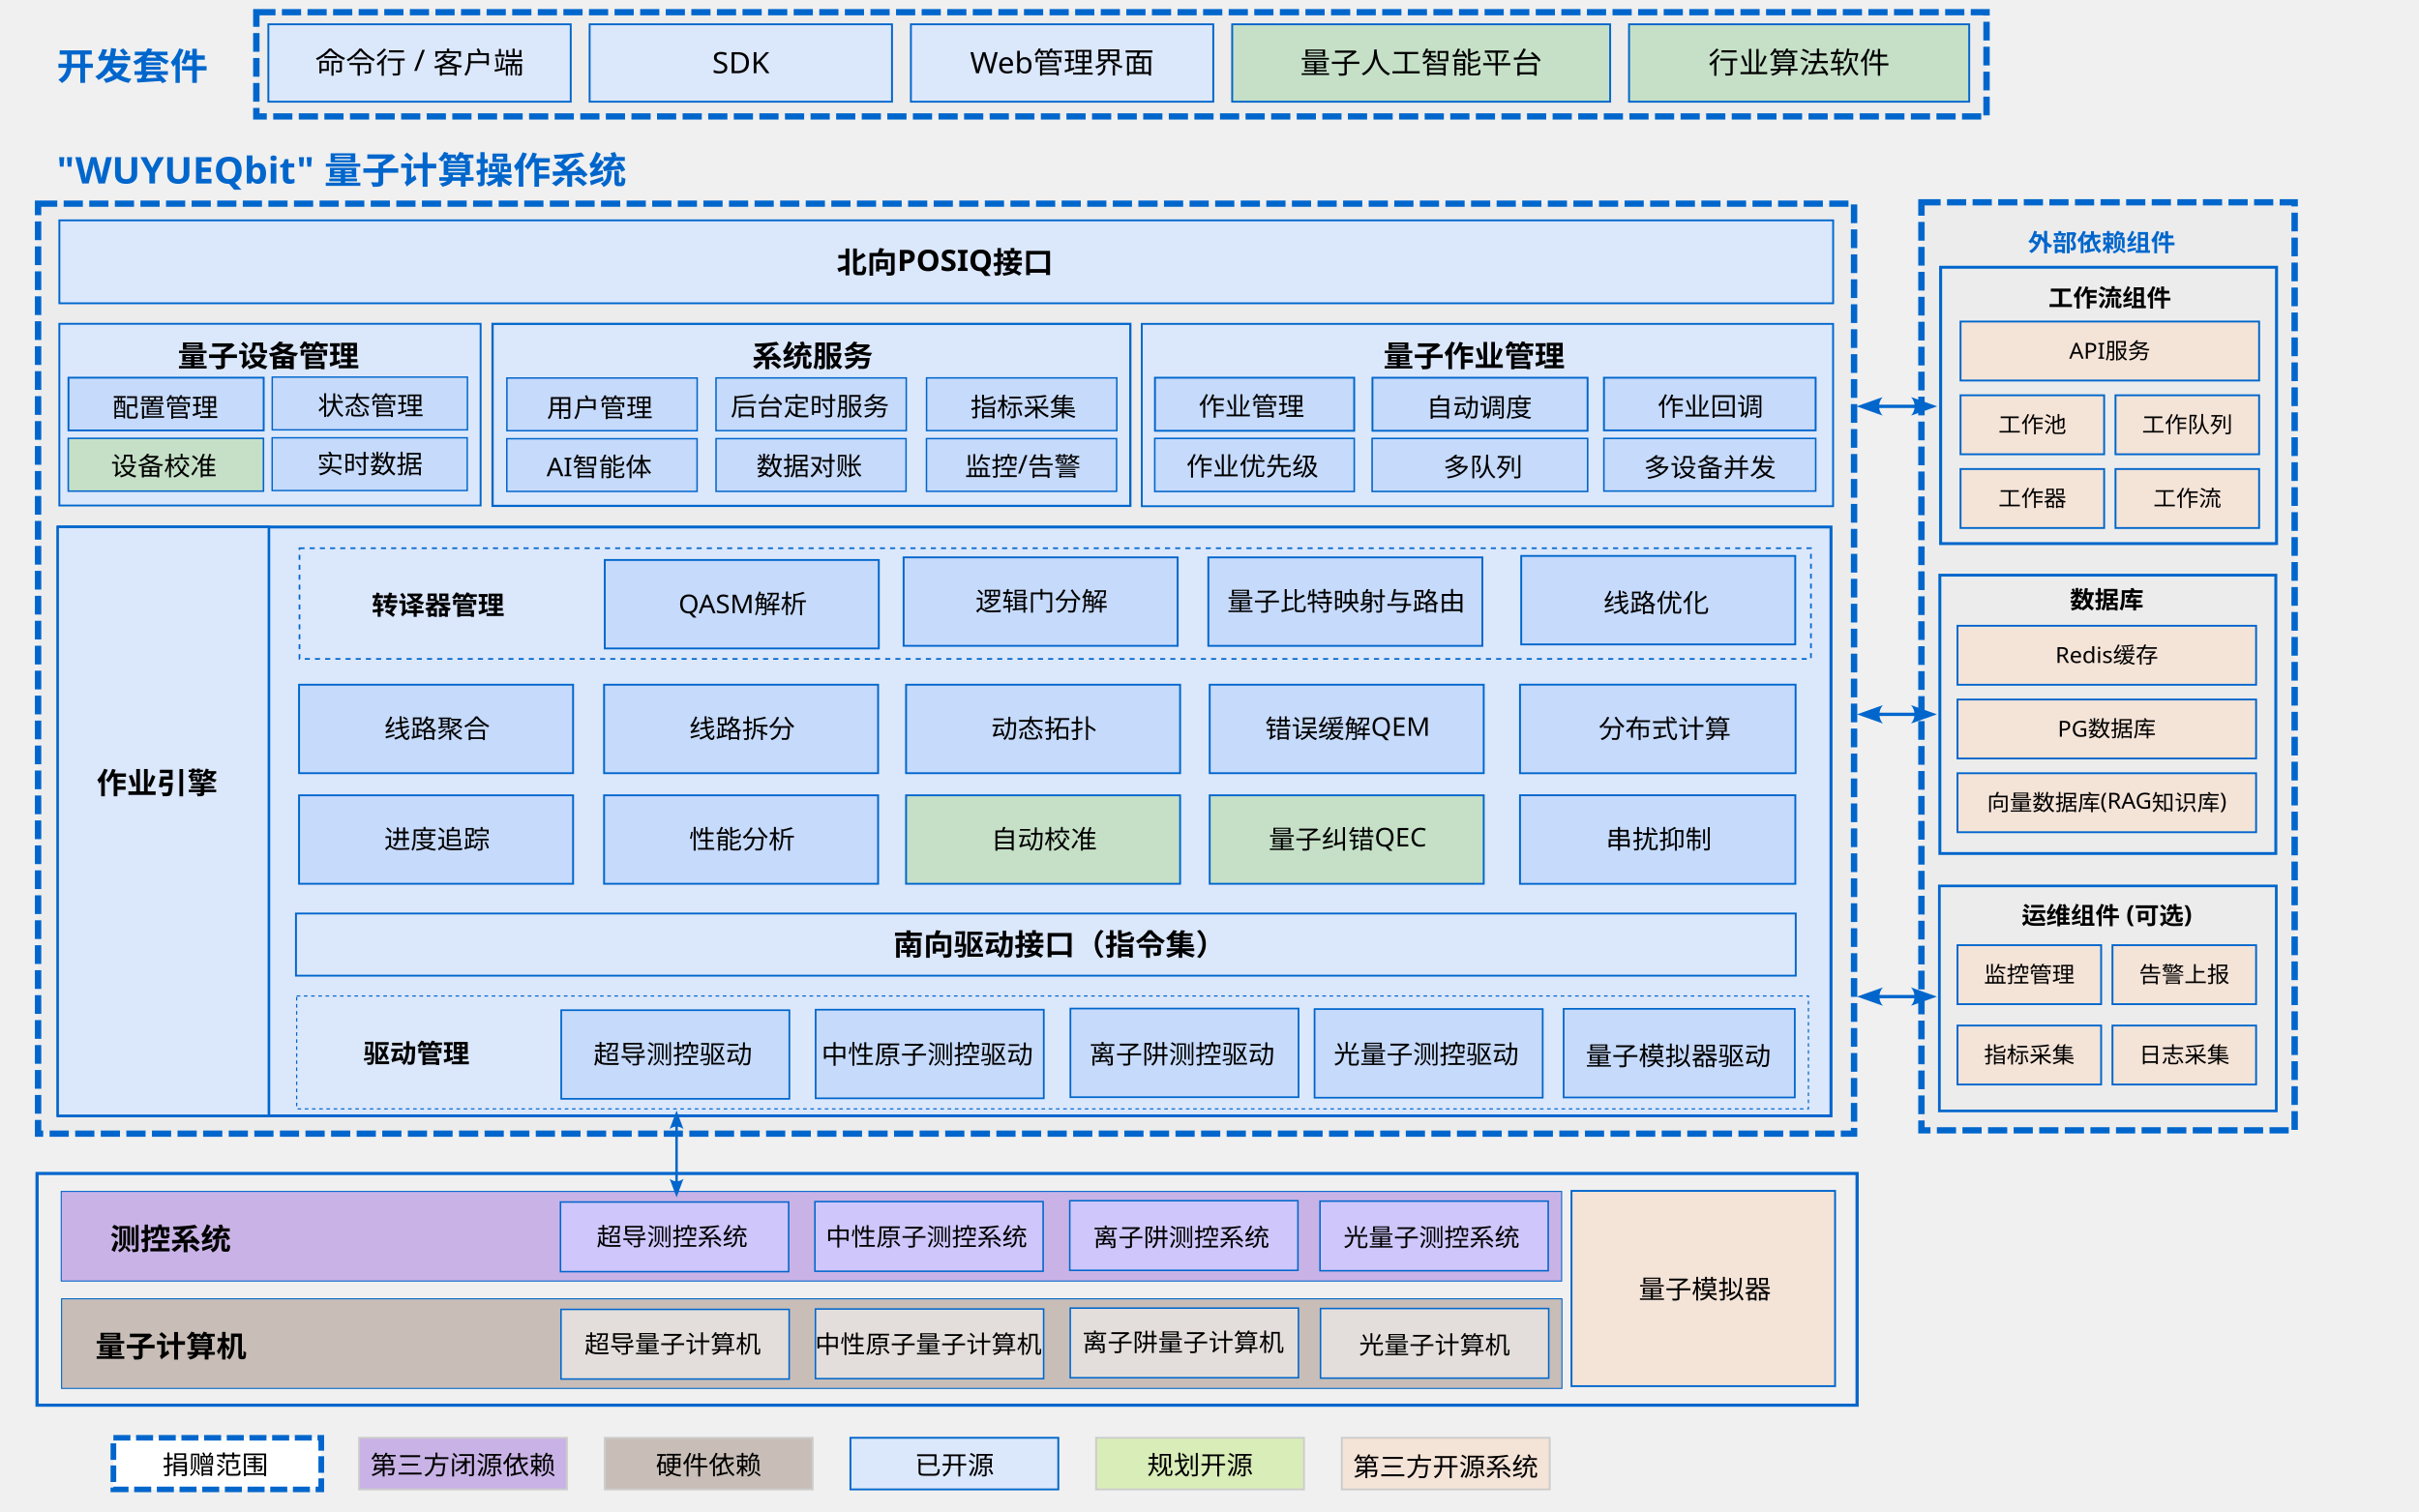
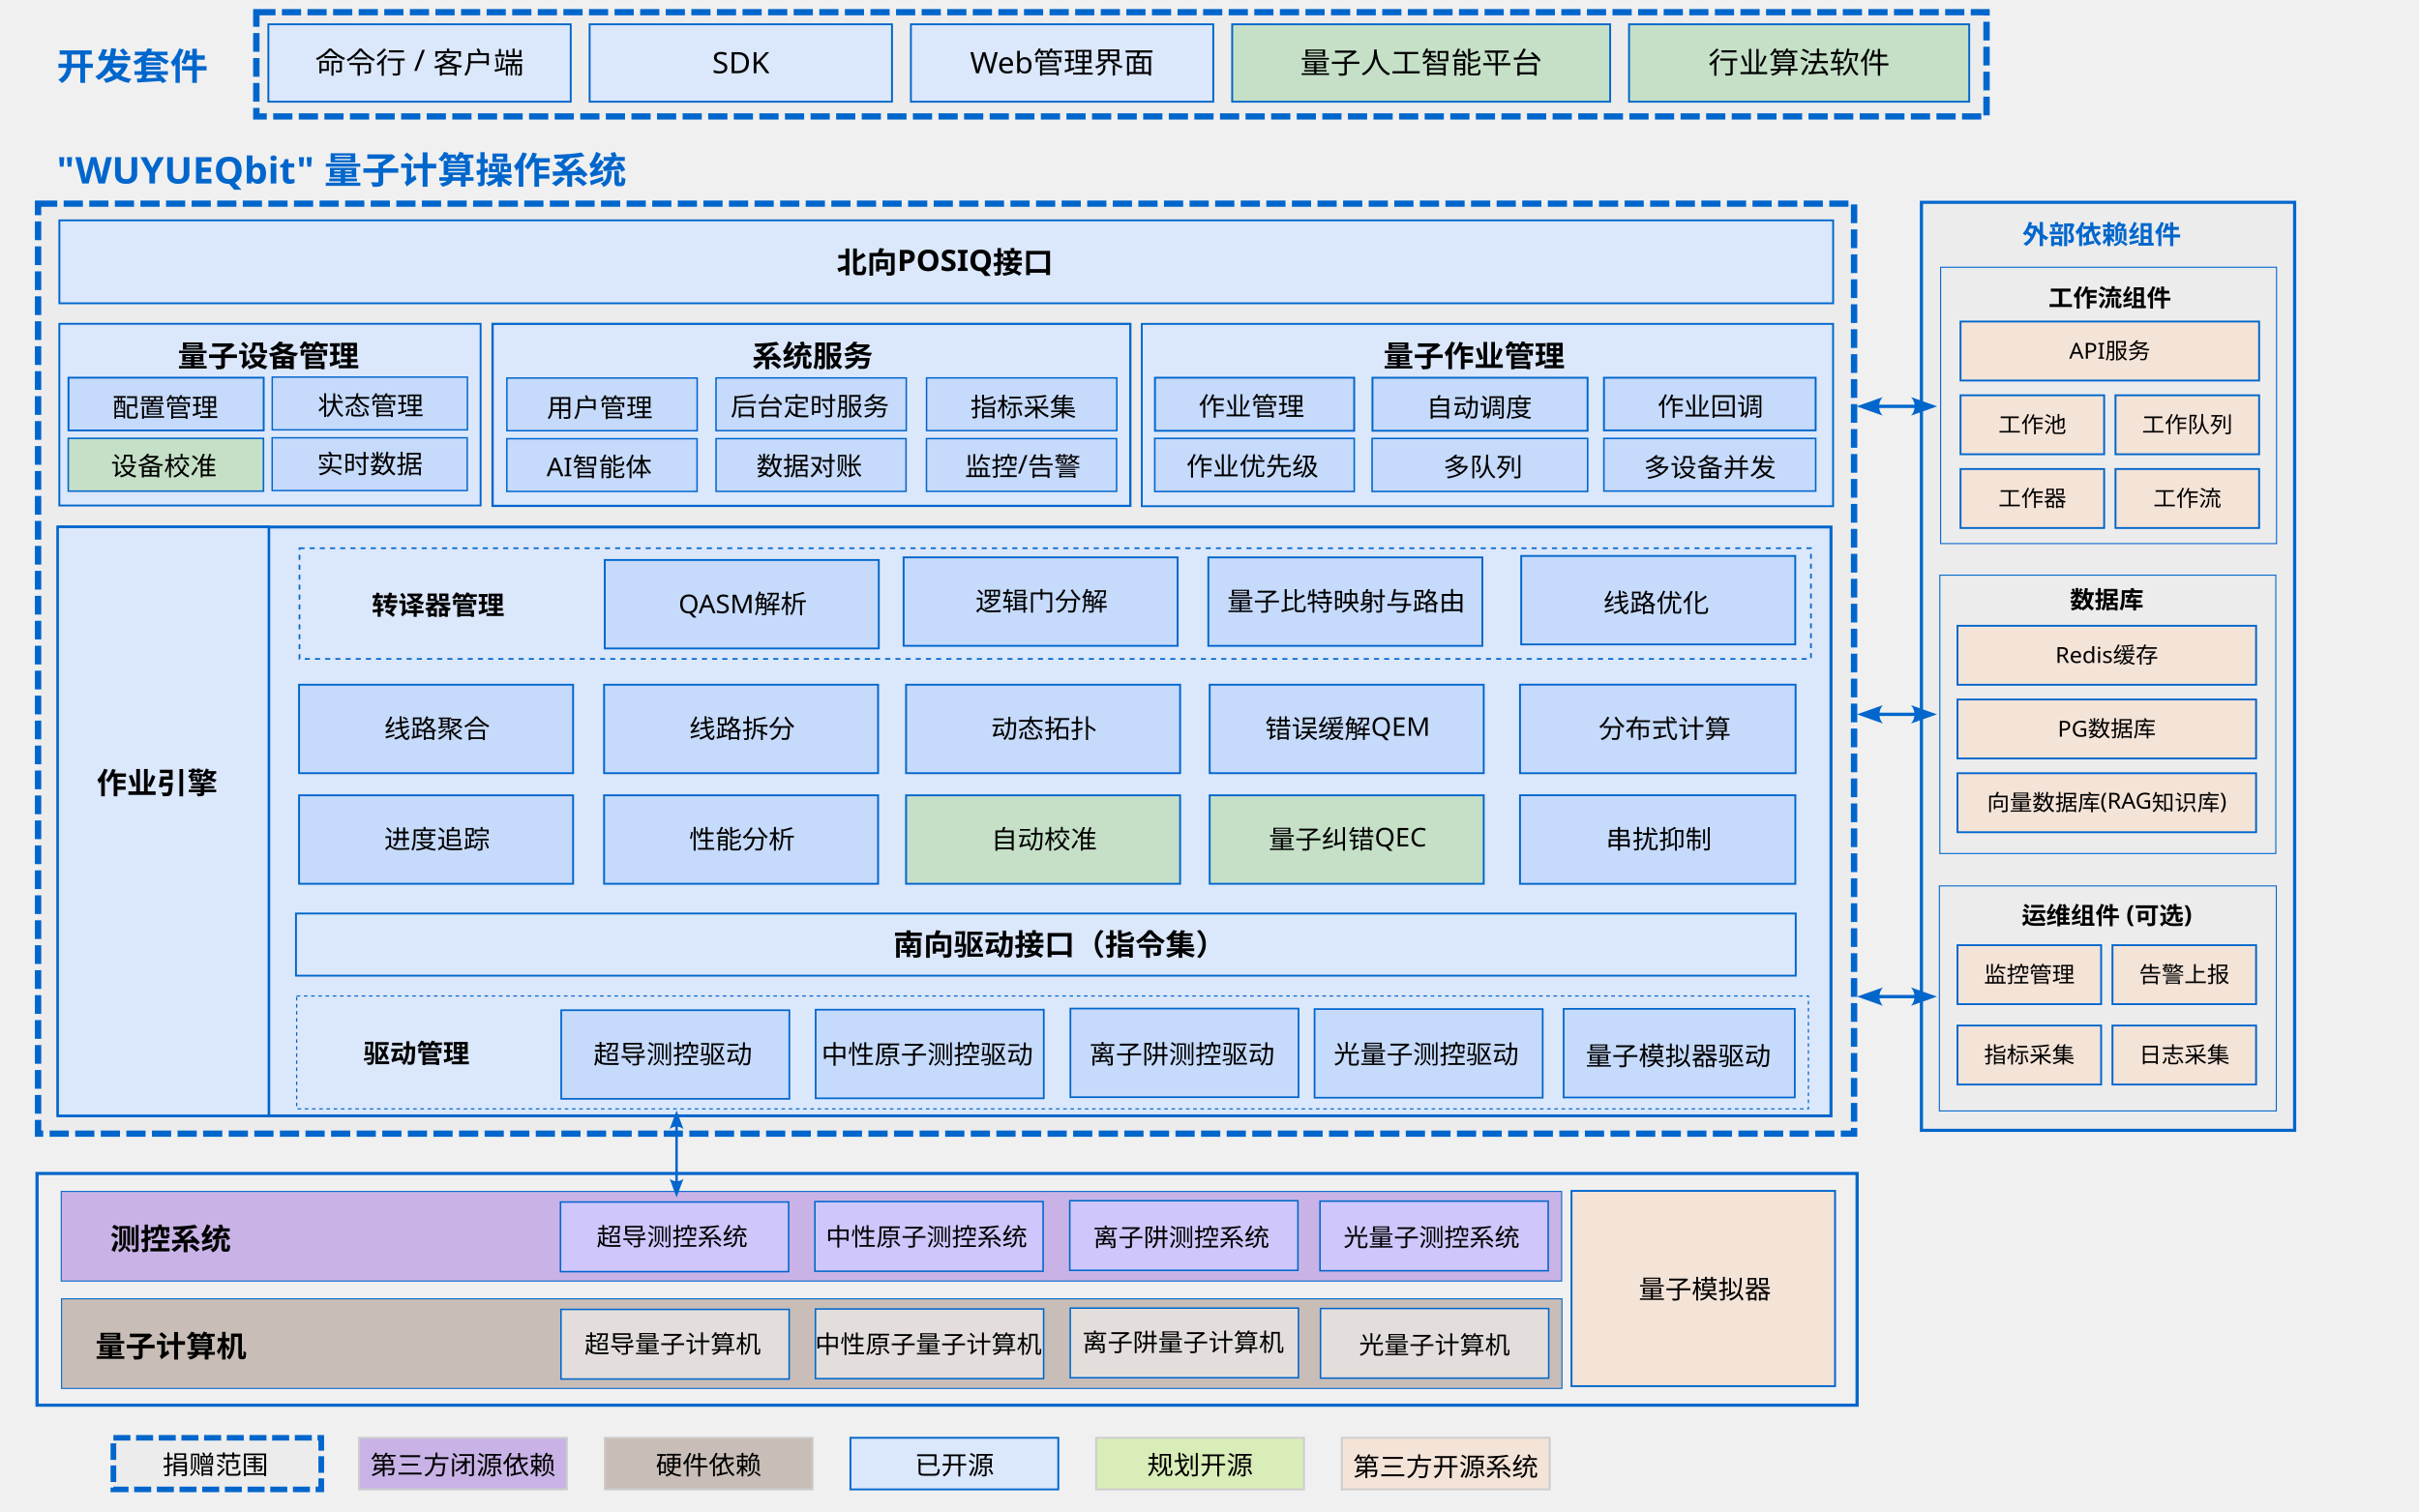
<svg xmlns="http://www.w3.org/2000/svg" xmlns:xlink="http://www.w3.org/1999/xlink" width="1600" height="1000" viewBox="0 0 1280 820" preserveAspectRatio="none" version="1.1" id="svg66">
  <defs id="defs1">
    <marker style="overflow:visible" id="marker11" refX="0" refY="0" orient="auto-start-reverse" markerWidth="1" markerHeight="1" viewBox="0 0 1 1" preserveAspectRatio="xMidYMid">
      <path transform="scale(0.7)" d="M -2,-4 9,0 -2,4 c 2,-2.33 2,-5.66 0,-8 z" style="fill:context-stroke;fill-rule:evenodd;stroke:none" id="path11" />
    </marker>
    <marker style="overflow:visible" id="marker10" refX="0" refY="0" orient="auto-start-reverse" markerWidth="1" markerHeight="1" viewBox="0 0 1 1" preserveAspectRatio="xMidYMid">
      <path transform="scale(0.7)" d="M -2,-4 9,0 -2,4 c 2,-2.33 2,-5.66 0,-8 z" style="fill:context-stroke;fill-rule:evenodd;stroke:none" id="path10" />
    </marker>
    <marker style="overflow:visible" id="RoundedArrow" refX="0" refY="0" orient="auto-start-reverse" markerWidth="1" markerHeight="1" viewBox="0 0 1 1" preserveAspectRatio="xMidYMid">
      <path transform="scale(0.7)" d="m -0.211,-4.106 6.422,3.211 a 1,1 90 0 1 0,1.789 L -0.211,4.106 A 1.236,1.236 31.717 0 1 -2,3 v -6 a 1.236,1.236 148.283 0 1 1.789,-1.106 z" style="fill:context-stroke;fill-rule:evenodd;stroke:none" id="path8" />
    </marker>
    <linearGradient id="swatch127">
      <stop style="stop-color:#ececec;stop-opacity:1;" offset="0" id="stop127" />
    </linearGradient>
    <linearGradient id="swatch109">
      <stop style="stop-color:#e3dedb;stop-opacity:1;" offset="0" id="stop110" />
    </linearGradient>
    <linearGradient id="swatch75">
      <stop style="stop-color:#2579f9;stop-opacity:1;" offset="0" id="stop75" />
    </linearGradient>
    <linearGradient id="swatch69">
      <stop style="stop-color:#2579f9;stop-opacity:1;" offset="0" id="stop69" />
    </linearGradient>
    <style id="style1">
/* 固定配色，所有方框强制填充背景色 */
.box        {stroke:#0066cc; stroke-width:1; fill:#ffffff;}
.box_green  {stroke:#0066cc; stroke-width:1; fill:#d9edb8;}
.box_purple {stroke:#0066cc; stroke-width:1; fill:#c9b3e6;}
.box_blue   {stroke:#0066cc; stroke-width:1; fill:#cce0f5;}
/* 全部字体统一改为 微软雅黑 */
.text       {font-family:"Microsoft YaHei",sans-serif; font-size:16px; text-anchor:middle; dominant-baseline:middle;}
.text_sm    {font-family:"Microsoft YaHei",sans-serif; font-size:14px; text-anchor:middle; dominant-baseline:middle;}
.text_title {font-family:"Microsoft YaHei",sans-serif; font-size:20px; font-weight:bold;}
</style>
    <meshgradient id="meshgradient90-5-6-db" gradientUnits="userSpaceOnUse" x="24.149" y="89.986" gradientTransform="matrix(0.1901497,0,0,3.3556,1019.083,10.09)">
      <meshrow id="meshrow-db">
        <meshpatch id="meshpatch-db">
          <stop path="c 313.333,0  626.667,0  940,0" style="stop-color:#ffffff;stop-opacity:1" id="stop-db-1" />
          <stop path="c -10.511,15.089  0,30  0,45" style="stop-color:#f9f9f9;stop-opacity:1" id="stop-db-2" />
          <stop path="c -313.333,0  -626.667,0  -940,0" style="stop-color:#ffffff;stop-opacity:1" id="stop-db-3" />
          <stop path="c 0,-15  0,-30  0,-45" style="stop-color:#f9f9f9;stop-opacity:1" id="stop-db-4" />
        </meshpatch>
      </meshrow>
    </meshgradient>
    <meshgradient id="meshgradient90-5-6" gradientUnits="userSpaceOnUse" x="24.149" y="89.986" gradientTransform="matrix(0.1901561,0,0,13.16509,1022.279,-1041.678)">
      <meshrow id="meshrow15">
        <meshpatch id="meshpatch15">
          <stop path="c 313.333,0  626.667,0  940,0" style="stop-color:#ffffff;stop-opacity:1" id="stop15" />
          <stop path="c -10.511,15.089  0,30  0,45" style="stop-color:#f9f9f9;stop-opacity:1" id="stop16" />
          <stop path="c -313.333,0  -626.667,0  -940,0" style="stop-color:#ffffff;stop-opacity:1" id="stop17" />
          <stop path="c 0,-15  0,-30  0,-45" style="stop-color:#f9f9f9;stop-opacity:1" id="stop18" />
        </meshpatch>
      </meshrow>
    </meshgradient>
    <meshgradient id="meshgradient90-5-6-8" gradientUnits="userSpaceOnUse" x="24.149" y="89.986" gradientTransform="matrix(1.02454,0,0,2.793307,-5.128452,385.2542)">
      <meshrow id="meshrow90-2-4-7">
        <meshpatch id="meshpatch90-0-3-1">
          <stop path="c 313.333,0  626.667,0  940,0" style="stop-color:#ffffff;stop-opacity:1" id="stop90-4-6-8" />
          <stop path="c 0,15  0,30  0,45" style="stop-color:#f9f9f9;stop-opacity:1" id="stop91-7-1-7" />
          <stop path="c -313.333,0  -626.667,0  -940,0" style="stop-color:#ffffff;stop-opacity:1" id="stop92-8-8-7" />
          <stop path="c 0,-15  0,-30  0,-45" style="stop-color:#f9f9f9;stop-opacity:1" id="stop93-3-9-8" />
        </meshpatch>
      </meshrow>
    </meshgradient>
    <linearGradient xlink:href="#swatch127" id="linearGradient125" x1="113.08" y1="31.711" x2="1029.713" y2="31.711" gradientUnits="userSpaceOnUse" gradientTransform="translate(22,3.178294)" />
    <linearGradient xlink:href="#swatch127" id="linearGradient127" gradientUnits="userSpaceOnUse" x1="18.46" y1="353.214" x2="982.767" y2="353.214" gradientTransform="translate(0,9.534883)" />
    <linearGradient xlink:href="#swatch109" id="linearGradient128" x1="58.5" y1="794" x2="171.5" y2="794" gradientUnits="userSpaceOnUse" />
    <marker style="overflow:visible" id="marker77-9" refX="0" refY="0" orient="auto-start-reverse" markerWidth="1" markerHeight="1" viewBox="0 0 1 1" preserveAspectRatio="xMidYMid">
      <path transform="scale(0.7)" d="M -2,-4 9,0 -2,4 c 2,-2.33 2,-5.66 0,-8 z" style="fill:context-stroke;fill-rule:evenodd;stroke:none" id="path77-5" />
    </marker>
    <marker style="overflow:visible" id="ConcaveTriangle-4" refX="0" refY="0" orient="auto-start-reverse" markerWidth="1" markerHeight="1" viewBox="0 0 1 1" preserveAspectRatio="xMidYMid">
      <path transform="scale(0.7)" d="M -2,-4 9,0 -2,4 c 2,-2.33 2,-5.66 0,-8 z" style="fill:context-stroke;fill-rule:evenodd;stroke:none" id="path7-3" />
    </marker>
    <marker style="overflow:visible" id="marker77-9-3" refX="0" refY="0" orient="auto-start-reverse" markerWidth="1" markerHeight="1" viewBox="0 0 1 1" preserveAspectRatio="xMidYMid">
      <path transform="scale(0.7)" d="M -2,-4 9,0 -2,4 c 2,-2.33 2,-5.66 0,-8 z" style="fill:context-stroke;fill-rule:evenodd;stroke:none" id="path77-5-4" />
    </marker>
    <marker style="overflow:visible" id="ConcaveTriangle-4-1" refX="0" refY="0" orient="auto-start-reverse" markerWidth="1" markerHeight="1" viewBox="0 0 1 1" preserveAspectRatio="xMidYMid">
      <path transform="scale(0.7)" d="M -2,-4 9,0 -2,4 c 2,-2.33 2,-5.66 0,-8 z" style="fill:context-stroke;fill-rule:evenodd;stroke:none" id="path7-3-1" />
    </marker>
    <meshgradient id="meshgradient1" gradientUnits="userSpaceOnUse" gradientTransform="matrix(0.190732,0,0,5.980846,1018.796,-230.2445)" x="24.149" y="89.986">
      <meshrow id="meshrow4">
        <meshpatch id="meshpatch4">
          <stop path="c 313.333,0  626.667,0  940,0" style="stop-color:#ffffff;stop-opacity:1" id="stop1" />
          <stop path="c -10.511,15.089  0,30  0,45" style="stop-color:#f9f9f9;stop-opacity:1" id="stop2" />
          <stop path="c -313.333,0  -626.667,0  -940,0" style="stop-color:#ffffff;stop-opacity:1" id="stop3" />
          <stop path="c 0,-15  0,-30  0,-45" style="stop-color:#f9f9f9;stop-opacity:1" id="stop4" />
        </meshpatch>
      </meshrow>
    </meshgradient>
    <linearGradient xlink:href="#swatch127" id="linearGradient1" gradientUnits="userSpaceOnUse" gradientTransform="matrix(0.2157048,0,0,8.903247,992.2027,79.15047)" x1="113.08" y1="31.711" x2="1029.713" y2="31.711" />
  </defs>
  <rect x="20.153" y="110.486" width="960.922" height="504.527" class="box" id="rect35-1" style="fill:url(#linearGradient127);fill-opacity:1;stroke:#0066cc;stroke-width:3.385;stroke-dasharray:10.155,3.385;stroke-dashoffset:0" />
  <rect x="135.633" y="6.615" width="915.527" height="56.547" class="box" id="rect35-1-1" style="fill:url(#linearGradient125);fill-opacity:1;stroke:#0066cc;stroke-width:3.385;stroke-dasharray:10.155,3.385;stroke-dashoffset:0" />
-   <rect x="1016.714" y="109.75" width="197.484" height="503.456" class="box" id="rect35-1-1-8" style="fill:url(#linearGradient1);fill-opacity:1;stroke:#0066cc;stroke-width:3.385;stroke-dasharray:10.155,3.385;stroke-dashoffset:0" />
-   <rect x="1026.872" y="144.985" width="177.747" height="149.915" class="box" id="rect35-1-1-4" style="fill:url(#meshgradient90-5-6);fill-opacity:1;stroke:#0066cc;stroke-width:1.582" />
+   <rect x="1016.714" y="109.75" width="197.484" height="503.456" class="box" id="rect35-1-1-8" style="fill:url(#linearGradient1);fill-opacity:1;stroke:#0066cc;stroke-width:1.692;stroke-dasharray:none" />
+   <rect x="1026.872" y="144.985" width="177.747" height="149.915" class="box" id="rect35-1-1-4" style="fill:url(#meshgradient90-5-6);fill-opacity:1;stroke:#0066cc;stroke-width:0.565" />
  <rect x="19.613" y="636.612" width="963.067" height="125.699" class="box" id="rect35-1-1-4-8" style="fill:url(#meshgradient90-5-6-8);fill-opacity:1;stroke:#0066cc;stroke-width:1.692" />
  <text x="30" y="43.178" class="text_title" id="text1">
    <tspan style="fill:#0066cc;fill-opacity:1" id="tspan77">开发套件</tspan>
  </text>
-   <text x="1112.079" y="136.274" class="text_title" id="text1-1" style="font-weight:bold;font-size:13px;font-family:'Microsoft YaHei', sans-serif;text-anchor:middle">
+   <text x="1112.079" y="132.274" class="text_title" id="text1-1" style="font-weight:bold;font-size:14px;font-family:'Microsoft YaHei', sans-serif;text-anchor:middle">
    <tspan style="fill:#0066cc;fill-opacity:1" id="tspan77-7">外部依赖组件</tspan>
  </text>
  <rect x="142" y="13.178" width="160" height="42" class="box" id="rect1" style="fill:#dbe7fb;fill-opacity:1" />
  <text x="222" y="34.178" class="text" id="text2" text-anchor="middle" dominant-baseline="middle" style="text-anchor:middle;dominant-baseline:middle">命令行 / 客户端</text>
  <rect x="312" y="13.178" width="160" height="42" class="box" id="rect2" style="fill:#dbe7fb;fill-opacity:1" />
  <text x="392" y="34.178" class="text" id="text3" text-anchor="middle" dominant-baseline="middle" style="text-anchor:middle;dominant-baseline:middle">SDK</text>
  <rect x="482" y="13.178" width="160" height="42" class="box" id="rect3" style="fill:#dbe7fb;fill-opacity:1" />
  <text x="562" y="34.178" class="text" id="text4" text-anchor="middle" dominant-baseline="middle" style="text-anchor:middle;dominant-baseline:middle">Web管理界面</text>
  <rect x="652" y="13.178" width="200" height="42" class="box_green" id="rect4" style="fill:#c5e0c7;fill-opacity:1" />
  <text x="752" y="34.178" class="text" id="text5" text-anchor="middle" dominant-baseline="middle" style="text-anchor:middle;dominant-baseline:middle">量子人工智能平台</text>
  <rect x="862" y="13.178" width="180" height="42" class="box_green" id="rect5" style="fill:#c5e0c7;fill-opacity:1" />
  <text x="952" y="34.178" class="text" id="text6" text-anchor="middle" dominant-baseline="middle" style="text-anchor:middle;dominant-baseline:middle">行业算法软件</text>
  <text x="30" y="99.535" class="text_title" id="text7">
    <tspan style="fill:#0066cc;fill-opacity:1" id="tspan76">"WUYUEQbit" 量子计算操作系统</tspan>
  </text>
  <rect x="31.414" y="119.535" width="938.587" height="45.001" class="box" id="rect7" style="fill:#dbe7fb;fill-opacity:1" />
  <text x="500" y="142.535" class="text" id="text8" text-anchor="middle" dominant-baseline="middle">
    <tspan style="font-style:normal;font-variant:normal;font-weight:bold;font-stretch:normal;font-family:'Microsoft YaHei', sans-serif;-inkscape-font-specification:'Microsoft YaHei, sans-serif Bold';text-anchor:middle;dominant-baseline:middle" id="tspan129">北向POSIQ接口</tspan>
  </text>
  <line x1="993.675" y1="220.44" x2="1013.752" y2="220.44" stroke="#0066cc" stroke-width="1.792" id="line8-2" style="marker-start:url(#marker77-9);marker-end:url(#ConcaveTriangle-4)" />
  <line x1="993.839" y1="387.53" x2="1013.681" y2="387.53" stroke="#0066cc" stroke-width="1.782" id="line8-2-8" style="marker-start:url(#marker77-9-3);marker-end:url(#ConcaveTriangle-4-1)" />
  <line x1="993.839" y1="540.66" x2="1013.681" y2="540.66" stroke="#0066cc" stroke-width="1.782" id="line8-ops" style="marker-start:url(#marker77-9-3);marker-end:url(#ConcaveTriangle-4-1)" />
  <rect x="31.398" y="175.655" width="222.918" height="98.583" class="box" id="rect9" style="fill:#dbe7fb;fill-opacity:1" />
  <rect x="30.99" y="285.886" width="937.876" height="319.472" class="box" id="rect9-7-7" style="fill:#dbe7fb;fill-opacity:1;stroke:#0066cc;stroke-width:1.575;stroke-dasharray:none" />
  <rect x="260.636" y="175.702" width="337.476" height="98.743" class="box" id="rect9-6" style="fill:#dbe7fb;fill-opacity:1;stroke:#0066cc;stroke-width:1.183" />
  <text x="142" y="193.276" class="text" id="text10">
    <tspan style="font-style:normal;font-variant:normal;font-weight:bold;font-stretch:normal;font-family:'Microsoft YaHei', sans-serif;-inkscape-font-specification:'Microsoft YaHei, sans-serif Bold'" id="tspan130">量子设备管理</tspan>
  </text>
  <rect x="36.236" y="204.887" width="103.289" height="28.623" class="box_green" id="rect10" style="fill:#c6dafb;fill-opacity:1" />
  <rect x="144.055" y="204.576" width="103.289" height="28.623" class="box_green" id="rect10-2" style="fill:#c6dafb;fill-opacity:1;stroke:#0066cc;stroke-width:0.759" />
  <text x="87.434" y="221.176" class="text_sm" id="text11" text-anchor="middle" dominant-baseline="middle" style="dominant-baseline:middle;text-anchor:middle">配置管理</text>
  <text x="430" y="193.276" class="text" id="text13">
    <tspan style="font-weight:bold" id="tspan131">系统服务</tspan>
  </text>
  <rect x="378.871" y="205.027" width="100.678" height="28.595" class="box" id="rect13-4-4" style="fill:#c6dafb;fill-opacity:1;stroke:#0066cc;stroke-width:0.779" />
  <rect x="604.18" y="175.704" width="365.79" height="98.921" class="box" id="rect15" style="fill:#dbe7fb;fill-opacity:1" />
  <text x="780" y="193.276" class="text" id="text16" text-anchor="middle" dominant-baseline="middle">
    <tspan style="font-weight:bold;dominant-baseline:middle;text-anchor:middle" id="tspan132">量子作业管理</tspan>
  </text>
  <rect x="611.144" y="204.908" width="105.423" height="28.797" class="box" id="rect16" style="fill:#c6dafb;fill-opacity:1" />
  <text x="662.18" y="220.596" class="text_sm" id="text17" text-anchor="middle" dominant-baseline="middle" style="font-style:normal;font-variant:normal;font-weight:normal;font-stretch:normal;font-size:14px;font-family:'Microsoft YaHei', sans-serif;-inkscape-font-specification:'Microsoft YaHei, sans-serif, Normal';font-variant-ligatures:normal;font-variant-caps:normal;font-variant-numeric:normal;font-variant-east-asian:normal;dominant-baseline:middle;text-anchor:middle">
    <tspan id="tspan4" x="662.18" y="220.596">作业管理</tspan>
  </text>
  <rect x="726.224" y="204.923" width="113.842" height="28.767" class="box" id="rect17" style="fill:#c6dafb;fill-opacity:1" />
  <text x="782.746" y="221.176" class="text_sm" id="text18" text-anchor="middle" dominant-baseline="middle" style="font-style:normal;font-variant:normal;font-weight:normal;font-stretch:normal;font-size:14px;font-family:'Microsoft YaHei', sans-serif;-inkscape-font-specification:'Microsoft YaHei, sans-serif, Normal';font-variant-ligatures:normal;font-variant-caps:normal;font-variant-numeric:normal;font-variant-east-asian:normal;dominant-baseline:middle;text-anchor:middle">
    <tspan id="tspan5" x="782.746" y="221.176">自动调度</tspan>
  </text>
  <rect x="848.728" y="204.913" width="112.006" height="28.57" class="box" id="rect18" style="opacity:1;fill:#c6dafb;fill-opacity:1;stroke:#0066cc;stroke-opacity:1" />
  <rect x="36.126" y="237.811" width="103.289" height="28.623" class="box_green" id="rect10-8" style="fill:#c5e0c7;fill-opacity:1;stroke:#0066cc;stroke-width:0.818" />
  <rect x="144.015" y="237.5" width="103.219" height="28.624" class="box_green" id="rect10-2-5" style="fill:#c6dafb;fill-opacity:1;stroke:#0066cc;stroke-width:0.759" />
  <rect x="611.035" y="237.833" width="105.564" height="28.796" class="box" id="rect16-2" style="fill:#c6dafb;fill-opacity:1;stroke:#0066cc;stroke-width:0.819" />
  <rect x="726.044" y="237.848" width="114.053" height="28.767" class="box" id="rect17-7" style="fill:#c6dafb;fill-opacity:1;stroke:#0066cc;stroke-width:0.819" />
  <rect x="848.689" y="237.838" width="112.077" height="28.57" class="box" id="rect18-9" style="fill:#c6dafb;fill-opacity:1;stroke:#0066cc;stroke-width:0.819;stroke-opacity:1" />
  <text x="906.746" y="221.176" class="text_sm" id="text19" text-anchor="middle" dominant-baseline="middle" style="font-style:normal;font-variant:normal;font-weight:normal;font-stretch:normal;font-size:14px;font-family:'Microsoft YaHei', sans-serif;-inkscape-font-specification:'Microsoft YaHei, sans-serif, Normal';font-variant-ligatures:normal;font-variant-caps:normal;font-variant-numeric:normal;font-variant-east-asian:normal;dominant-baseline:middle;text-anchor:middle">
    <tspan id="tspan6" x="906.746" y="221.176" />
  </text>
  <rect x="158.244" y="371.453" width="145" height="48" class="box" id="rect25" style="fill:#c6dafb;fill-opacity:1" />
  <text x="231.244" y="395.453" class="text_sm" id="text26" text-anchor="middle" dominant-baseline="middle" style="dominant-baseline:middle;text-anchor:middle">线路聚合</text>
  <rect x="319.644" y="371.453" width="145" height="48" class="box" id="rect26" style="fill:#c6dafb;fill-opacity:1" />
  <text x="392.644" y="395.453" class="text_sm" id="text27" text-anchor="middle" dominant-baseline="middle" style="dominant-baseline:middle;text-anchor:middle">线路拆分</text>
  <rect x="479.444" y="371.453" width="145" height="48" class="box" id="rect27" style="fill:#c6dafb;fill-opacity:1" />
  <text x="552.444" y="395.453" class="text_sm" id="text28" text-anchor="middle" dominant-baseline="middle" style="dominant-baseline:middle;text-anchor:middle">动态拓扑</text>
  <rect x="640.101" y="371.453" width="145" height="48" class="box" id="rect28" style="fill:#c6dafb;fill-opacity:1" />
  <text x="713.101" y="395.453" class="text_sm" id="text29" text-anchor="middle" dominant-baseline="middle" style="dominant-baseline:middle;text-anchor:middle">错误缓解QEM</text>
  <rect x="804.299" y="371.423" width="145.827" height="48.06" class="box" id="rect29" style="fill:#c6dafb;fill-opacity:1" />
  <text x="880.929" y="395.453" class="text_sm" id="text30" text-anchor="middle" dominant-baseline="middle" style="dominant-baseline:middle;text-anchor:middle">分布式计算</text>
  <rect x="158.244" y="431.453" width="145" height="48" class="box" id="rect30" style="fill:#c6dafb;fill-opacity:1" />
  <text x="231.244" y="455.453" class="text_sm" id="text31" text-anchor="middle" dominant-baseline="middle" style="dominant-baseline:middle;text-anchor:middle">进度追踪</text>
  <rect x="156.98" y="540.318" width="799.931" height="61.255" class="box" id="rect9-7-7-3" style="fill:#dbe7fb;fill-opacity:1;stroke:#0066cc;stroke-width:0.637;stroke-dasharray:1.911, 1.911;stroke-dashoffset:0" />
  <rect x="296.973" y="548.028" width="120.72" height="48.087" class="box" id="rect30-9-3" style="fill:#c6dafb;fill-opacity:1;stroke:#0066cc;stroke-width:0.913" />
  <text x="356.017" y="572.071" class="text_sm" id="text31-8-4" text-anchor="middle" dominant-baseline="middle" style="font-size:14px;font-family:'Microsoft YaHei', sans-serif;dominant-baseline:middle;text-anchor:middle">超导测控驱动</text>
  <rect x="431.588" y="547.751" width="120.72" height="48.087" class="box" id="rect30-9-9" style="fill:#c6dafb;fill-opacity:1;stroke:#0066cc;stroke-width:0.913" />
  <text x="490.632" y="572.169" class="text_sm" id="text31-8-9" text-anchor="middle" dominant-baseline="middle" style="font-size:14px;font-family:'Microsoft YaHei', sans-serif;dominant-baseline:middle;text-anchor:middle">中性原子测控驱动</text>
  <rect x="566.4" y="547.141" width="120.72" height="48.087" class="box" id="rect30-9-9-5" style="fill:#c6dafb;fill-opacity:1;stroke:#0066cc;stroke-width:0.913" />
  <text x="625.443" y="572.075" class="text_sm" id="text31-8-9-3" text-anchor="middle" dominant-baseline="middle" style="font-size:14px;font-family:'Microsoft YaHei', sans-serif;dominant-baseline:middle;text-anchor:middle">离子阱测控驱动</text>
  <rect x="695.595" y="547.413" width="120.72" height="48.087" class="box" id="rect30-9-9-7" style="fill:#c6dafb;fill-opacity:1;stroke:#0066cc;stroke-width:0.913" />
  <text x="754.639" y="572.096" class="text_sm" id="text31-8-9-4" text-anchor="middle" dominant-baseline="middle" style="font-size:14px;font-family:'Microsoft YaHei', sans-serif;dominant-baseline:middle;text-anchor:middle">光量子测控驱动</text>
  <rect x="827.387" y="547.297" width="122.314" height="48.081" class="box" id="rect30-9-9-0" style="fill:#c6dafb;fill-opacity:1;stroke:#0066cc;stroke-width:0.919" />
  <text x="888.027" y="572.977" class="text_sm" id="text31-8-9-8" text-anchor="middle" dominant-baseline="middle" style="font-size:14px;font-family:'Microsoft YaHei', sans-serif;dominant-baseline:middle;text-anchor:middle">量子模拟器驱动</text>
  <rect x="319.644" y="431.453" width="145" height="48" class="box" id="rect31" style="fill:#c6dafb;fill-opacity:1" />
  <text x="392.644" y="455.453" class="text_sm" id="text32" text-anchor="middle" dominant-baseline="middle" style="dominant-baseline:middle;text-anchor:middle">性能分析</text>
  <rect x="479.444" y="431.453" width="145" height="48" class="box_green" id="rect32" style="fill:#c5e0c7;fill-opacity:1" />
  <text x="552.444" y="455.453" class="text_sm" id="text33" text-anchor="middle" dominant-baseline="middle" style="dominant-baseline:middle;text-anchor:middle">自动校准</text>
  <rect x="640.101" y="431.453" width="145" height="48" class="box_green" id="rect33" style="fill:#c5e0c7;fill-opacity:1" />
  <text x="713.101" y="455.453" class="text_sm" id="text34" text-anchor="middle" dominant-baseline="middle" style="dominant-baseline:middle;text-anchor:middle">量子纠错QEC</text>
  <rect x="804.299" y="431.423" width="145.696" height="48.06" class="box" id="rect34" style="fill:#c6dafb;fill-opacity:1" />
  <text x="877.729" y="455.453" class="text_sm" id="text35" text-anchor="middle" dominant-baseline="middle" style="dominant-baseline:middle;text-anchor:middle">串扰抑制</text>
  <rect x="156.612" y="495.58" width="793.594" height="33.724" class="box" id="rect35" style="fill:#dbe7fb;fill-opacity:1" />
  <text x="560.685" y="512.602" class="text" id="text36" text-anchor="middle" dominant-baseline="middle">
    <tspan style="font-style:normal;font-variant:normal;font-weight:bold;font-stretch:normal;font-family:'Microsoft YaHei', sans-serif;-inkscape-font-specification:'Microsoft YaHei, sans-serif Bold'" id="tspan128">南向驱动接口（指令集）</tspan>
  </text>
  <text x="220.373" y="571.64" class="text" id="text37" style="font-style:normal;font-variant:normal;font-weight:bold;font-stretch:normal;font-size:14.039px;font-family:'Microsoft YaHei', sans-serif;-inkscape-font-specification:'Microsoft YaHei, sans-serif Bold'">驱动管理</text>
  <rect x="32.402" y="646.352" width="793.921" height="48.613" class="box" id="rect9-7-7-3-8" style="fill:#c9b3e6;fill-opacity:1;stroke:#0066cc;stroke-width:0.565;stroke-dasharray:none" />
  <text x="90.258" y="672.292" class="text" id="text37-9" style="font-style:normal;font-variant:normal;font-weight:bold;font-stretch:normal;font-size:16px;font-family:'Microsoft YaHei', sans-serif;-inkscape-font-specification:'Microsoft YaHei, sans-serif Bold';dominant-baseline:middle;text-anchor:middle">测控系统</text>
  <rect x="32.575" y="704.601" width="793.921" height="48.613" class="box" id="rect9-7-7-3-8-7" style="fill:#c8beb7;fill-opacity:1;stroke:#0066cc;stroke-width:0.565;stroke-dasharray:none" />
  <text x="90.432" y="730.54" class="text" id="text37-9-3" style="font-style:normal;font-variant:normal;font-weight:bold;font-stretch:normal;font-size:16px;font-family:'Microsoft YaHei', sans-serif;-inkscape-font-specification:'Microsoft YaHei, sans-serif Bold';dominant-baseline:middle;text-anchor:middle">量子计算机</text>
  <g id="group-workflow" transform="translate(4.4)">
    <text x="1112" y="161.72" class="text" id="text53" style="font-weight:bold;font-size:13px;dominant-baseline:middle;text-anchor:middle">工作流组件</text>
    <rect x="1033" y="174.44" width="158" height="32" class="box" id="rect53" style="fill:#f4e3d7;fill-opacity:1;stroke:#0066cc;stroke-width:1" />
    <text x="1112" y="190.44" class="text_sm" style="font-size:12px;dominant-baseline:middle;text-anchor:middle" id="text54">
      <tspan id="tspan7" x="1112" y="190.44">API服务</tspan>
    </text>
    <rect x="1033" y="214.44" width="76" height="32" class="box" id="rect54" style="fill:#f4e3d7;fill-opacity:1;stroke:#0066cc;stroke-width:1" />
    <text x="1071" y="230.44" class="text_sm" style="font-size:12px;dominant-baseline:middle;text-anchor:middle" id="text55">工作池</text>
    <rect x="1033" y="254.44" width="76" height="32" class="box" id="rect55" style="fill:#f4e3d7;fill-opacity:1;stroke:#0066cc;stroke-width:1" />
    <text x="1071" y="270.44" class="text_sm" style="font-size:12px;dominant-baseline:middle;text-anchor:middle" id="text56">工作器</text>
    <rect x="1115" y="214.44" width="76" height="32" class="box" id="rect56" style="fill:#f4e3d7;fill-opacity:1;stroke:#0066cc;stroke-width:1" />
    <text x="1153" y="230.44" class="text_sm" style="font-size:12px;dominant-baseline:middle;text-anchor:middle" id="text57">工作队列</text>
    <rect x="1115" y="254.44" width="76" height="32" class="box" id="rect57" style="fill:#f4e3d7;fill-opacity:1;stroke:#0066cc;stroke-width:1" />
    <text x="1153" y="270.44" class="text_sm" style="font-size:12px;dominant-baseline:middle;text-anchor:middle" id="text58">工作流</text>
  </g>
  <g id="group-database" transform="translate(2.8)">
-     <rect x="1023.657" y="312.03" width="177.776" height="151" class="box" id="rect-db-group" style="fill:url(#meshgradient90-5-6-db);fill-opacity:1;stroke:#0066cc;stroke-width:1.553" />
+     <rect x="1023.657" y="312.03" width="177.776" height="151" class="box" id="rect-db-group" style="fill:url(#meshgradient90-5-6-db);fill-opacity:1;stroke:#0066cc;stroke-width:0.565" />
    <text x="1112" y="325.48" class="text" id="text-db-group-title" style="font-weight:bold;font-size:13px;dominant-baseline:middle;text-anchor:middle">数据库</text>
    <rect x="1033" y="339.48" width="158" height="32" class="box" style="fill:#f4e3d7;fill-opacity:1;stroke:#0066cc;stroke-width:1" id="rect6" />
    <text x="1112" y="355.48" class="text_sm" style="font-size:12px;dominant-baseline:middle;text-anchor:middle" id="text14">Redis缓存</text>
    <rect x="1033" y="379.48" width="158" height="32" class="box" style="fill:#f4e3d7;fill-opacity:1;stroke:#0066cc;stroke-width:1" id="rect14" />
    <text x="1112" y="395.48" class="text_sm" style="font-size:12px;dominant-baseline:middle;text-anchor:middle" id="text15">PG数据库</text>
    <rect x="1033" y="419.48" width="158" height="32" class="box" style="fill:#f4e3d7;fill-opacity:1;stroke:#0066cc;stroke-width:1" id="rect-vecdb" />
    <text x="1112" y="435.48" class="text_sm" style="font-size:12px;dominant-baseline:middle;text-anchor:middle" id="text-vecdb">向量数据库(RAG知识库)</text>
  </g>
  <g id="group-ops" transform="translate(2.8)">
-     <rect x="1023.402" y="480.617" width="178.286" height="122.066" class="box" id="rect-ops-group" style="fill:url(#meshgradient1);fill-opacity:1;stroke:#0066cc;stroke-width:1.427" />
+     <rect x="1023.402" y="480.617" width="178.286" height="122.066" class="box" id="rect-ops-group" style="fill:url(#meshgradient1);fill-opacity:1;stroke:#0066cc;stroke-width:0.565" />
    <text x="1112" y="496.78" class="text" id="text-ops-group-title" style="font-weight:bold;font-size:13px;dominant-baseline:middle;text-anchor:middle">运维组件 (可选)</text>
    <rect x="1033" y="512.759" width="76" height="32" class="box" style="fill:#f4e3d7;fill-opacity:1;stroke:#0066cc;stroke-width:1" id="rect-metrics-mon" />
    <text x="1071" y="528.759" class="text_sm" style="font-size:12px;dominant-baseline:middle;text-anchor:middle" id="text-metrics-mon">监控管理</text>
    <rect x="1115" y="512.759" width="76" height="32" class="box" style="fill:#f4e3d7;fill-opacity:1;stroke:#0066cc;stroke-width:1" id="rect-node-mon" />
    <text x="1153" y="528.759" class="text_sm" style="font-size:12px;dominant-baseline:middle;text-anchor:middle" id="text-node-mon">告警上报</text>
    <rect x="1033" y="556.359" width="76" height="32" class="box" style="fill:#f4e3d7;fill-opacity:1;stroke:#0066cc;stroke-width:1" id="rect-log-mon" />
    <text x="1071" y="572.359" class="text_sm" style="font-size:12px;dominant-baseline:middle;text-anchor:middle" id="text-log-mon">指标采集</text>
    <rect x="1115" y="556.359" width="76" height="32" class="box" style="fill:#f4e3d7;fill-opacity:1;stroke:#0066cc;stroke-width:1" id="rect-alert-mgr" />
    <text x="1153" y="572.359" class="text_sm" style="font-size:12px;dominant-baseline:middle;text-anchor:middle" id="text-alert-mgr">日志采集</text>
  </g>
  <rect x="831.543" y="646.055" width="139.479" height="105.931" class="box_blue" id="rect59" style="fill:#f4e3d7;fill-opacity:1" />
  <text x="902.111" y="699.535" class="text_sm" id="text60">量子模拟器</text>
-   <rect x="60" y="780" width="110" height="28" fill="#ffffffff" stroke="#ccc" id="rect60" style="stroke-width:3;stroke-dasharray:9, 3;stroke-dashoffset:0;stroke:#0066cc;stroke-opacity:1" />
+   <rect x="60" y="780" width="110" height="28" fill="#ececec" stroke="#ccc" id="rect60" style="stroke-width:3;stroke-dasharray:9, 3;stroke-dashoffset:0;stroke:#0066cc;stroke-opacity:1" />
  <text x="113.941" y="794.822" class="text_sm" id="text61">捐赠范围</text>
  <rect x="190" y="780" width="110" height="28" fill="#c9b3e6" stroke="#ccc" id="rect61" />
  <text x="245" y="794.951" class="text_sm" id="text62">第三方闭源依赖</text>
  <rect x="320" y="780" width="110" height="28" fill="#cce0f5" stroke="#ccc" id="rect62" style="fill:#c8beb7" />
  <text x="375" y="794.951" class="text_sm" id="text63">硬件依赖</text>
  <rect x="450" y="780" width="110" height="28" fill="#fff" stroke="#0066cc" id="rect63" style="fill:#dbe7fb;fill-opacity:1" />
  <text x="505" y="794.951" class="text_sm" id="text64">已开源</text>
  <rect x="580" y="780" width="110" height="28" fill="#d9edb8" stroke="#ccc" id="rect64" />
  <text x="635" y="794.951" class="text_sm" id="text65">规划开源</text>
  <rect x="710" y="780" width="110" height="28" fill="#cce0f5" stroke="#ccc" id="rect65" style="fill:#f4e3d7" />
  <text x="765" y="795.881" class="text_sm" id="text66">第三方开源系统</text>
  <rect x="296.576" y="652.091" width="120.744" height="37.774" class="box" id="rect30-9-3-9" style="fill:#cfc6fb;fill-opacity:1;stroke:#0066cc;stroke-width:0.81" />
  <text x="355.672" y="671.024" class="text_sm" id="text31-8-4-4" style="font-size:13.333px;font-family:'Microsoft YaHei', sans-serif;dominant-baseline:middle;text-anchor:middle">超导测控系统</text>
  <rect x="431.218" y="651.874" width="120.744" height="37.774" class="box" id="rect30-9-9-1" style="fill:#cfc6fb;fill-opacity:1;stroke:#0066cc;stroke-width:0.81" />
  <text x="490.287" y="671.122" class="text_sm" id="text31-8-9-9" style="font-size:13.333px;font-family:'Microsoft YaHei', sans-serif;dominant-baseline:middle;text-anchor:middle">中性原子测控系统</text>
  <rect x="566.056" y="651.395" width="120.744" height="37.774" class="box" id="rect30-9-9-5-6" style="fill:#cfc6fb;fill-opacity:1;stroke:#0066cc;stroke-width:0.81" />
  <text x="625.098" y="671.388" class="text_sm" id="text31-8-9-3-9" style="font-size:13.333px;font-family:'Microsoft YaHei', sans-serif;dominant-baseline:middle;text-anchor:middle">离子阱测控系统</text>
  <rect x="698.478" y="651.608" width="120.744" height="37.774" class="box" id="rect30-9-9-7-8" style="fill:#cfc6fb;fill-opacity:1;stroke:#0066cc;stroke-width:0.81" />
  <text x="757.493" y="671.409" class="text_sm" id="text31-8-9-4-2" style="font-size:13.333px;font-family:'Microsoft YaHei', sans-serif;dominant-baseline:middle;text-anchor:middle">光量子测控系统</text>
  <rect x="296.841" y="710.347" width="120.744" height="37.774" class="box" id="rect30-9-3-9-4" style="fill:#e3dedb;fill-opacity:1;stroke:#0066cc;stroke-width:0.81" />
  <text x="355.937" y="729.28" class="text_sm" id="text31-8-4-4-9" style="font-size:13.333px;font-family:'Microsoft YaHei', sans-serif;dominant-baseline:middle;text-anchor:middle">超导量子计算机</text>
  <rect x="431.483" y="710.13" width="120.744" height="37.774" class="box" id="rect30-9-9-1-1" style="fill:#e3dedb;fill-opacity:1;stroke:#0066cc;stroke-width:0.81" />
  <text x="491.259" y="729.378" class="text_sm" id="text31-8-9-9-2" style="font-size:13.333px;font-family:'Microsoft YaHei', sans-serif;dominant-baseline:middle;text-anchor:middle">中性原子量子计算机</text>
  <rect x="566.321" y="709.651" width="120.744" height="37.774" class="box" id="rect30-9-9-5-6-5" style="fill:#e3dedb;fill-opacity:1;stroke:#0066cc;stroke-width:0.81" />
  <text x="626.07" y="728.352" class="text_sm" id="text31-8-9-3-9-0" style="font-size:13.333px;font-family:'Microsoft YaHei', sans-serif;dominant-baseline:middle;text-anchor:middle">离子阱量子计算机</text>
  <rect x="698.743" y="709.864" width="120.744" height="37.774" class="box" id="rect30-9-9-7-8-8" style="fill:#e3dedb;fill-opacity:1;stroke:#0066cc;stroke-width:0.81" />
  <text x="759.051" y="729.787" class="text_sm" id="text31-8-9-4-2-3" style="font-size:13.333px;font-family:'Microsoft YaHei', sans-serif;dominant-baseline:middle;text-anchor:middle">光量子计算机</text>
  <rect x="158.477" y="297.402" width="799.775" height="60.066" class="box" id="rect9-7" style="fill:#dbe7fb;fill-opacity:1;stroke:#0066cc;stroke-width:0.898;stroke-dasharray:2.694,2.694;stroke-dashoffset:0" />
  <rect x="320.008" y="303.788" width="145" height="48" class="box" id="rect25-4" style="fill:#c6dafb;fill-opacity:1;stroke:#0066cc;stroke-width:1" />
  <text x="393.008" y="327.788" class="text_sm" id="text26-8" text-anchor="middle" dominant-baseline="middle" style="font-size:14px;font-family:'Microsoft YaHei', sans-serif;dominant-baseline:middle;text-anchor:middle">QASM解析</text>
  <rect x="478.145" y="302.367" width="145" height="48" class="box" id="rect25-4-4" style="fill:#c6dafb;fill-opacity:1;stroke:#0066cc;stroke-width:1" />
  <text x="551.145" y="326.367" class="text_sm" id="text26-8-5" text-anchor="middle" dominant-baseline="middle" style="font-size:14px;font-family:'Microsoft YaHei', sans-serif;dominant-baseline:middle;text-anchor:middle">逻辑门分解</text>
  <rect x="804.94" y="301.595" width="145" height="48" class="box" id="rect25-4-4-4" style="fill:#c6dafb;fill-opacity:1;stroke:#0066cc;stroke-width:1" />
  <text x="876.34" y="327.235" class="text_sm" id="text26-8-5-2" text-anchor="middle" dominant-baseline="middle" style="font-size:14px;font-family:'Microsoft YaHei', sans-serif;dominant-baseline:middle;text-anchor:middle">线路优化</text>
  <rect x="639.389" y="302.381" width="145" height="48" class="box" id="rect25-4-4-2" style="fill:#c6dafb;fill-opacity:1;stroke:#0066cc;stroke-width:1" />
  <text x="231.77" y="328.469" class="text" id="text20" text-anchor="middle" dominant-baseline="middle" style="font-style:normal;font-variant:normal;font-weight:bold;font-stretch:normal;font-size:14.039px;font-family:'Microsoft YaHei', sans-serif;-inkscape-font-specification:'Microsoft YaHei, sans-serif Bold';dominant-baseline:middle;text-anchor:middle">转译器管理</text>
  <text x="712.389" y="326.381" class="text_sm" id="text26-8-5-7" text-anchor="middle" dominant-baseline="middle" style="font-size:14px;font-family:'Microsoft YaHei', sans-serif;dominant-baseline:middle;text-anchor:middle">量子比特映射与路由</text>
  <rect x="30.491" y="285.838" width="111.809" height="319.488" class="box" id="rect9-2" style="fill:#dbe7fb;fill-opacity:1;stroke:#0066cc;stroke-width:1.368" />
  <text x="83.134" y="424.972" class="text" id="text25" text-anchor="middle" dominant-baseline="middle" style="font-style:normal;font-variant:normal;font-weight:bold;font-stretch:normal;font-family:'Microsoft YaHei', sans-serif;-inkscape-font-specification:'Microsoft YaHei, sans-serif Bold';dominant-baseline:middle;text-anchor:middle">作业引擎</text>
  <text x="86.688" y="252.989" class="text_sm" id="text11-3" text-anchor="middle" dominant-baseline="middle" style="font-size:14px;font-family:'Microsoft YaHei', sans-serif;dominant-baseline:middle;text-anchor:middle">设备校准</text>
  <text x="196.079" y="220.222" class="text_sm" id="text12" text-anchor="middle" dominant-baseline="middle" style="dominant-baseline:middle;text-anchor:middle">状态管理</text>
  <text x="662.728" y="253.11" class="text_sm" id="text14-8-8-2-0" text-anchor="middle" dominant-baseline="middle" style="font-size:14px;font-family:'Microsoft YaHei', sans-serif;dominant-baseline:middle;text-anchor:middle">作业优先级</text>
  <text x="784.685" y="253.518" class="text_sm" id="text14-8-8-2-6" text-anchor="middle" dominant-baseline="middle" style="font-size:14px;font-family:'Microsoft YaHei', sans-serif;dominant-baseline:middle;text-anchor:middle">多队列</text>
  <rect x="268.225" y="205.067" width="100.678" height="28.595" class="box" id="rect13-4-4-5" style="fill:#c6dafb;fill-opacity:1;stroke:#0066cc;stroke-width:0.779" />
  <rect x="490.282" y="205.008" width="100.678" height="28.595" class="box" id="rect13-4-4-5-0" style="fill:#c6dafb;fill-opacity:1;stroke:#0066cc;stroke-width:0.779" />
  <rect x="378.893" y="237.967" width="100.537" height="28.595" class="box" id="rect13-4-4-1" style="fill:#c6dafb;fill-opacity:1;stroke:#0066cc;stroke-width:0.778" />
  <rect x="268.177" y="238.007" width="100.678" height="28.595" class="box" id="rect13-4-4-5-3" style="fill:#c6dafb;fill-opacity:1;stroke:#0066cc;stroke-width:0.779" />
  <rect x="490.235" y="237.949" width="100.608" height="28.595" class="box" id="rect13-4-4-5-0-8" style="fill:#c6dafb;fill-opacity:1;stroke:#0066cc;stroke-width:0.778" />
  <text x="195.699" y="251.905" class="text_sm" id="text12-1" text-anchor="middle" dominant-baseline="middle" style="font-size:14px;font-family:'Microsoft YaHei', sans-serif;dominant-baseline:middle;text-anchor:middle">
    <tspan id="tspan2" x="195.699" y="251.905">实时数据</tspan>
  </text>
  <text x="904.827" y="253.738" class="text_sm" id="text14-8-8-2-4" text-anchor="middle" dominant-baseline="middle" style="font-size:14px;font-family:'Microsoft YaHei', sans-serif;dominant-baseline:middle;text-anchor:middle">多设备并发</text>
  <text x="905.057" y="220.69" class="text_sm" id="text14-8-8-2-4-4" text-anchor="middle" dominant-baseline="middle" style="font-size:14px;font-family:'Microsoft YaHei', sans-serif;dominant-baseline:middle;text-anchor:middle">作业回调</text>
  <text x="428.547" y="220.581" class="text_sm" id="text14-8-5" text-anchor="middle" dominant-baseline="middle" style="font-size:14px;font-family:'Microsoft YaHei', sans-serif;dominant-baseline:middle;text-anchor:middle">后台定时服务</text>
  <text x="541.489" y="220.968" class="text_sm" id="text14-8-1-4" text-anchor="middle" dominant-baseline="middle" style="font-size:14px;font-family:'Microsoft YaHei', sans-serif;dominant-baseline:middle;text-anchor:middle">指标采集</text>
  <text x="317.058" y="253.494" class="text_sm" id="text14-8-8" text-anchor="middle" dominant-baseline="middle" style="font-size:14px;font-family:'Microsoft YaHei', sans-serif;dominant-baseline:middle;text-anchor:middle">AI智能体</text>
  <text x="428.287" y="252.979" class="text_sm" id="text14-8-8-2" text-anchor="middle" dominant-baseline="middle" style="font-size:14px;font-family:'Microsoft YaHei', sans-serif;dominant-baseline:middle;text-anchor:middle">数据对账</text>
  <text x="541.181" y="253.161" class="text_sm" id="text14-8-8-2-9" text-anchor="middle" dominant-baseline="middle" style="font-size:14px;font-family:'Microsoft YaHei', sans-serif;dominant-baseline:middle;text-anchor:middle">监控/告警</text>
  <text x="317.339" y="221.3" class="text_sm" id="text14-8" text-anchor="middle" dominant-baseline="middle" style="font-size:14px;font-family:'Microsoft YaHei', sans-serif;dominant-baseline:middle;text-anchor:middle">用户管理</text>
  <path style="opacity:1;fill:#0000ff;fill-opacity:1;stroke:#0066cc;stroke-width:1.311;stroke-dasharray:none;stroke-dashoffset:0;stroke-opacity:1;marker-start:url(#marker11);marker-end:url(#marker10)" d="m 358,610.712 c 0,30.576 0,30.576 0,30.576" id="path9" />
</svg>
